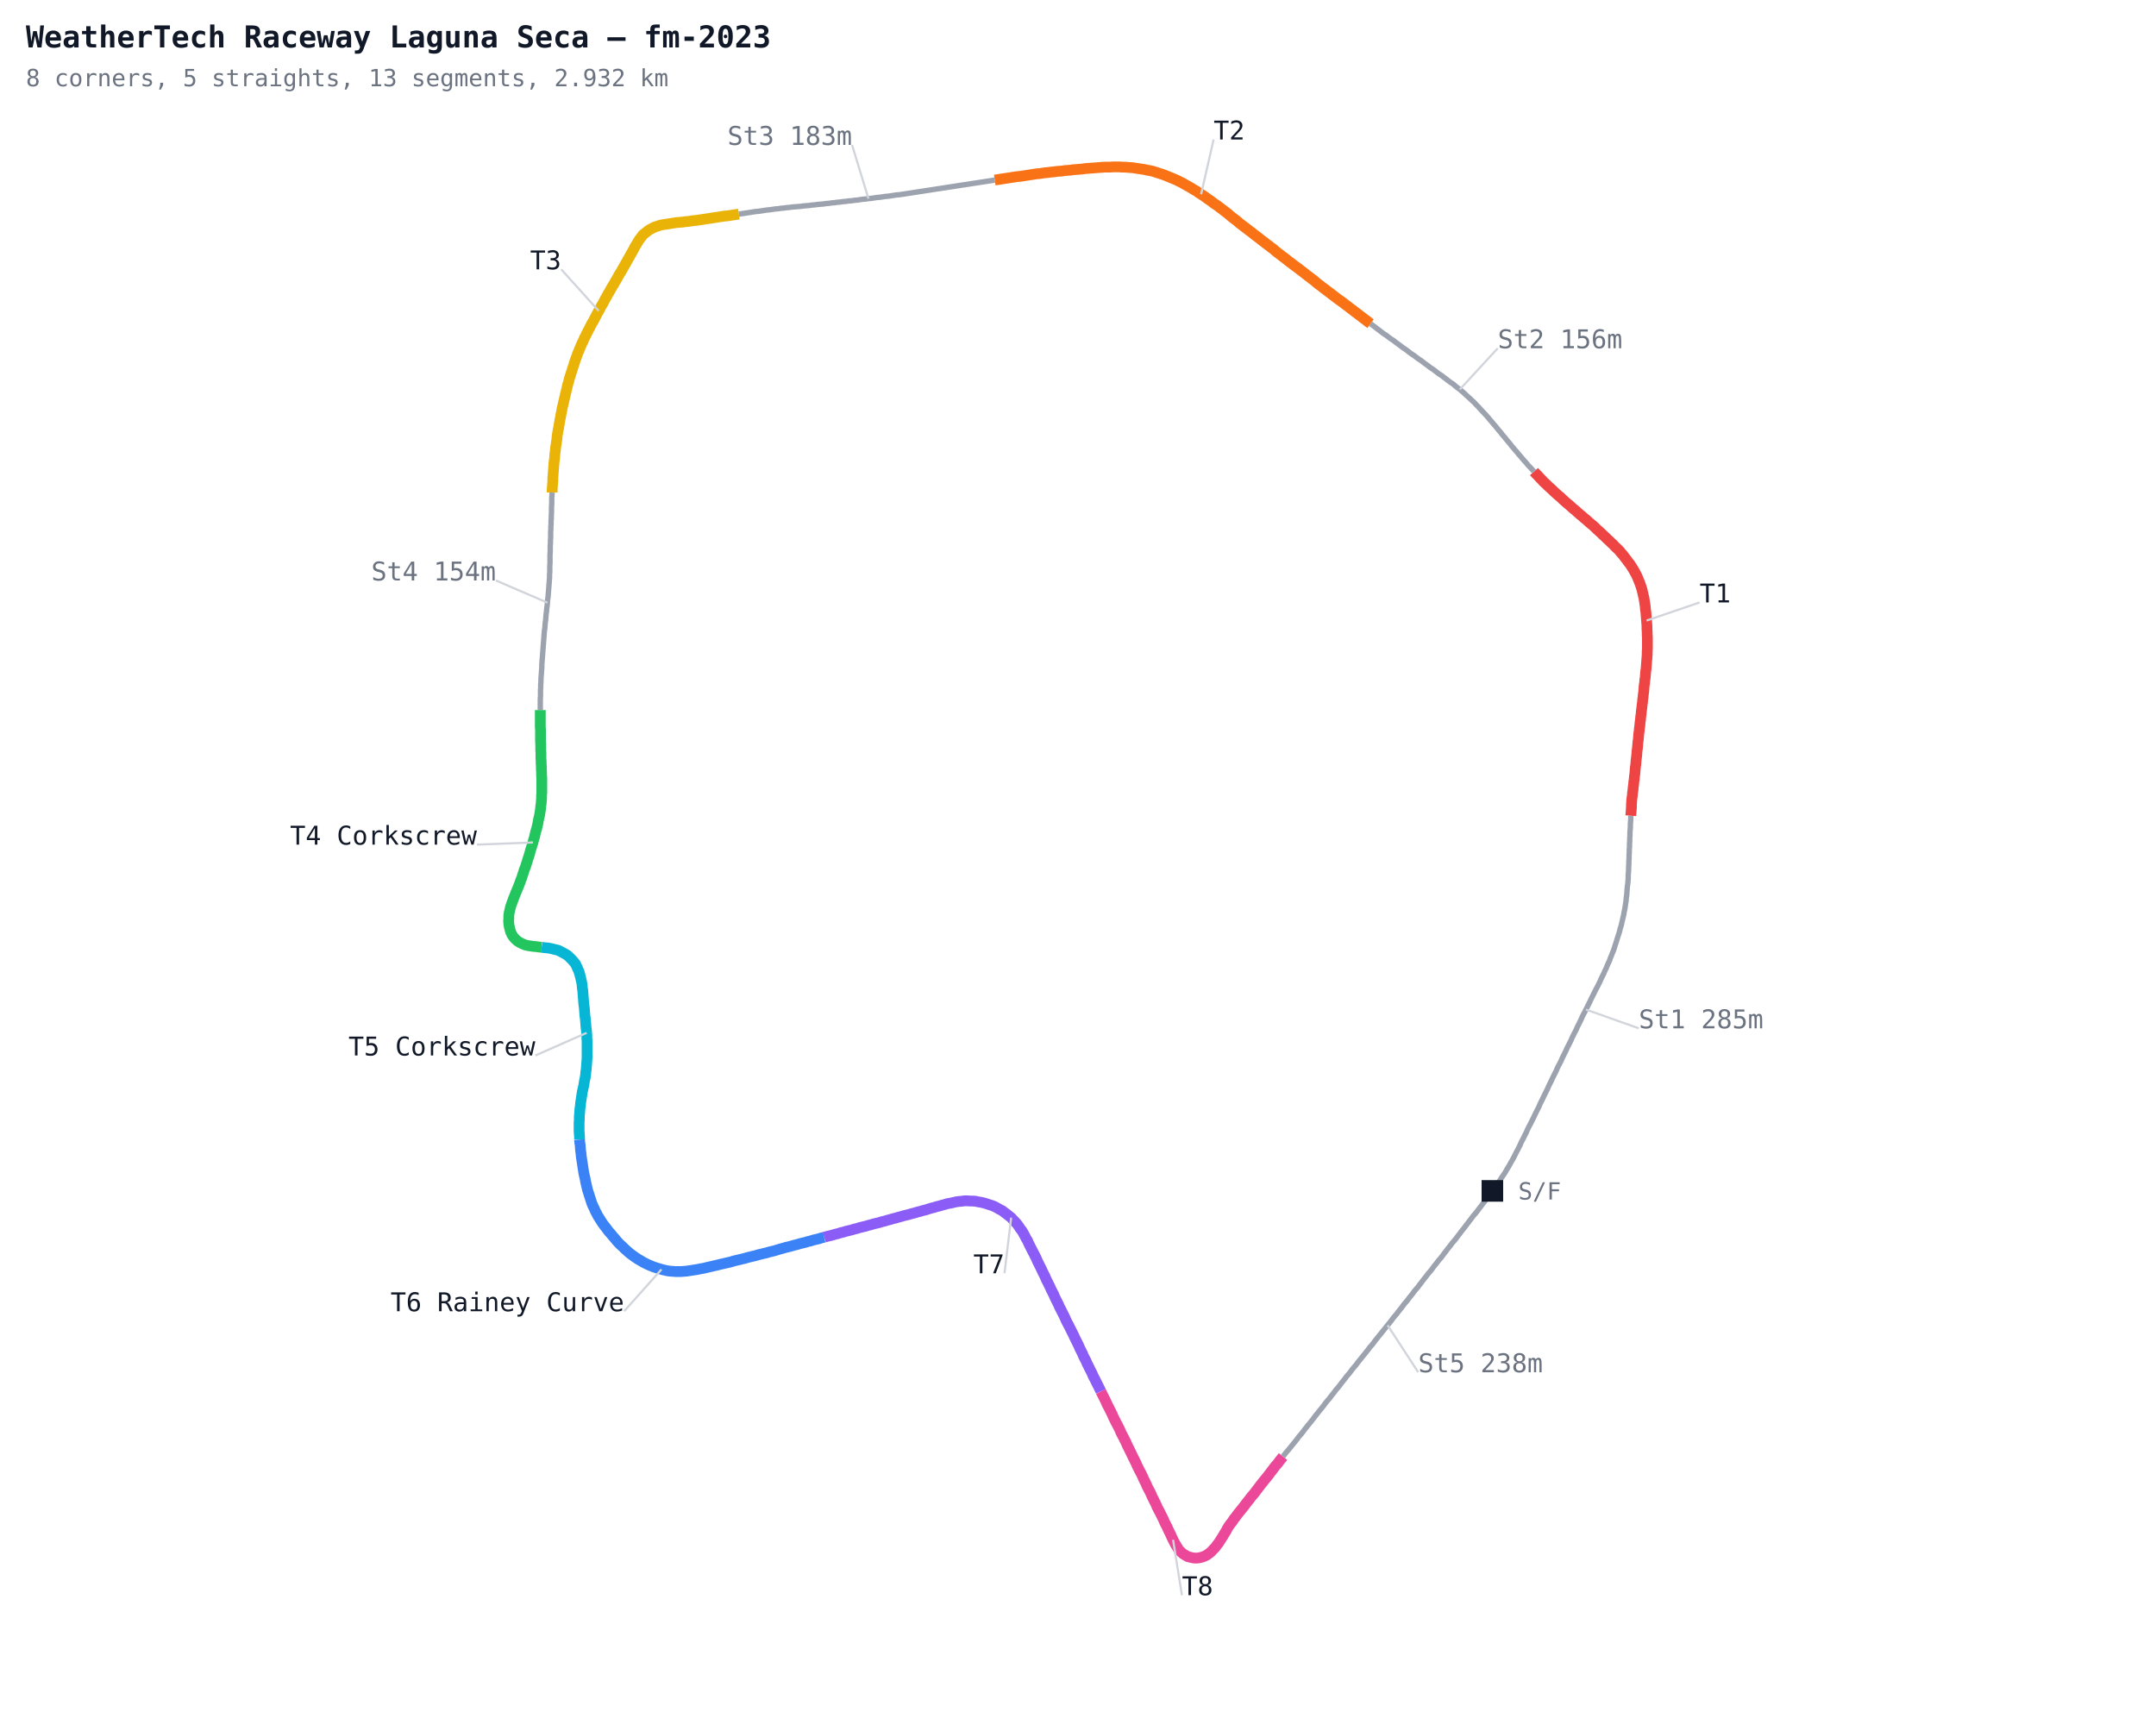
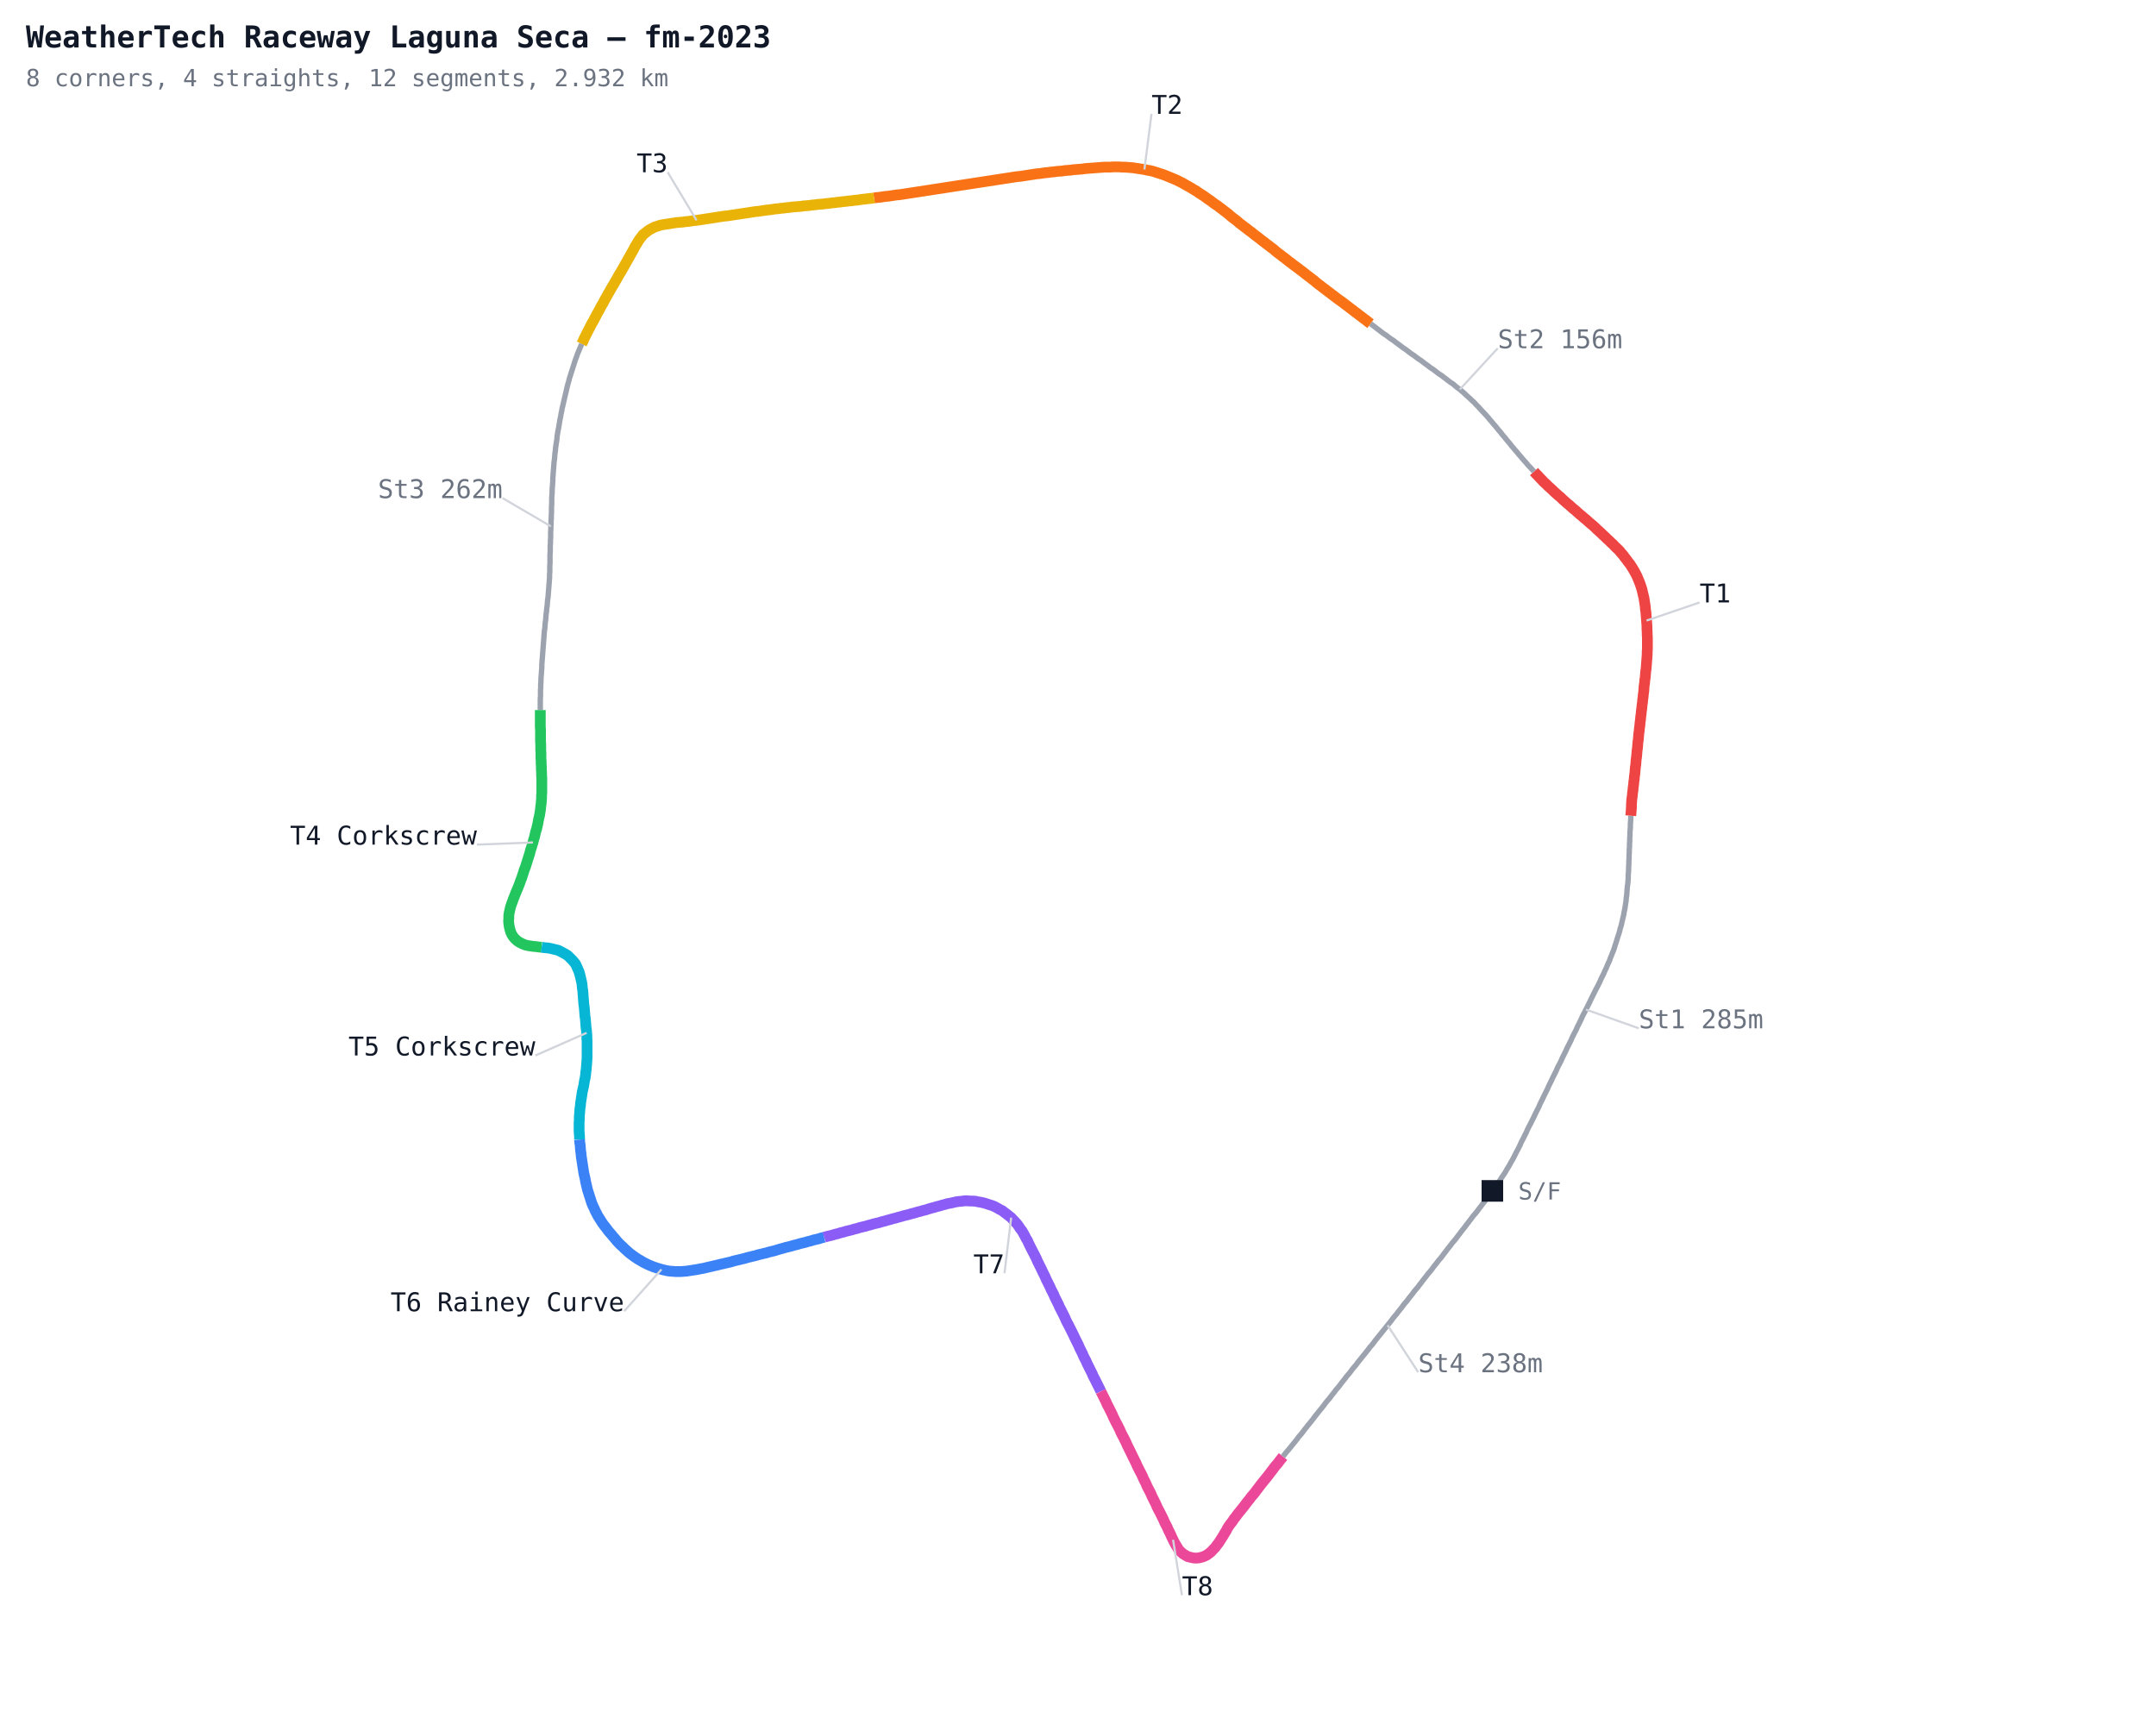
<svg xmlns="http://www.w3.org/2000/svg" width="1000" height="800" viewBox="0 0 1000 800">
  <defs>
    <style>
      .name { font-family: monospace; font-size: 12px; }
      .sector { font-family: monospace; font-size: 12px; fill: #7c3aed; font-weight: bold; }
      .title { font-family: monospace; font-size: 14px; fill: #111827; font-weight: bold; }
      .sub { font-family: monospace; font-size: 11px; fill: #6b7280; }
    </style>
  </defs>
  <rect width="1000" height="800" fill="#ffffff" />
  <polyline fill="none" stroke="#9ca3af" stroke-width="2.5" points="692.2,552.3 693.0,551.3 693.8,550.2 694.5,549.1 695.3,548.0 696.0,546.9 696.7,545.8 697.5,544.7 698.2,543.6 698.8,542.5 699.5,541.4 700.2,540.2 700.8,539.1 701.5,537.9 702.1,536.8 702.7,535.6 703.3,534.4 703.9,533.3 704.5,532.1 705.1,530.9 705.6,529.7 706.2,528.6 706.8,527.4 707.4,526.2 708.0,525.0 708.5,523.8 709.1,522.6 709.7,521.5 710.3,520.3 710.9,519.1 711.5,517.9 712.0,516.8 712.6,515.6 713.2,514.4 713.8,513.2 714.3,512.0 714.9,510.8 715.5,509.6 716.0,508.5 716.6,507.3 717.2,506.1 717.8,504.9 718.3,503.7 718.9,502.5 719.5,501.3 720.0,500.2 720.6,499.0 721.2,497.8 721.8,496.6 722.3,495.4 722.9,494.2 723.5,493.1 724.1,491.9 724.6,490.7 725.2,489.5 725.8,488.3 726.4,487.1 726.9,485.9 727.5,484.8 728.1,483.6 728.7,482.4 729.2,481.2 729.8,480.0 730.4,478.8 731.0,477.7 731.5,476.5 732.1,475.3 732.7,474.1 733.3,472.9 733.8,471.7 734.4,470.5 735.0,469.4 735.6,468.2 736.2,467.0 736.8,465.8 737.4,464.6 737.9,463.5 738.5,462.3 739.1,461.1 739.7,459.9 740.3,458.7 740.9,457.6 741.5,456.4 742.1,455.2 742.6,454.0 743.2,452.8 743.8,451.6 744.3,450.4 744.9,449.2 745.4,448.0 745.9,446.8 746.5,445.6 746.9,444.4 747.4,443.2 747.9,441.9 748.4,440.7 748.8,439.5 749.2,438.2 749.6,437.0 750.0,435.7 750.4,434.4 750.8,433.2 751.2,431.9 751.5,430.6 751.9,429.4 752.2,428.1 752.5,426.8 752.8,425.5 753.1,424.3 753.3,423.0 753.6,421.7 753.8,420.4 754.0,419.1 754.2,417.8 754.3,416.4 754.5,415.1 754.6,413.8 754.7,412.5 754.8,411.2 755.0,409.9 755.1,408.6 755.2,407.3 755.2,406.0 755.3,404.6 755.4,403.3 755.4,402.0 755.5,400.7 755.5,399.4 755.6,398.1 755.6,396.7 755.7,395.4 755.7,394.1 755.8,392.8 755.8,391.5 755.9,390.2 755.9,388.8 756.0,387.5 756.0,386.2 756.1,384.9 756.2,383.6 756.2,382.3 756.3,380.9 756.4,379.6 756.4,378.3" />
  <polyline fill="none" stroke="#ef4444" stroke-width="5" points="756.4,378.3 756.5,377.0 756.6,375.7 756.7,374.4 756.7,373.1 756.8,371.7 756.9,370.4 757.1,369.1 757.2,367.8 757.4,366.5 757.5,365.2 757.7,363.9 757.8,362.6 758.0,361.3 758.1,360.0 758.3,358.6 758.4,357.3 758.5,356.0 758.7,354.7 758.8,353.4 758.9,352.1 759.1,350.8 759.2,349.5 759.3,348.2 759.5,346.8 759.6,345.5 759.7,344.2 759.9,342.9 760.0,341.6 760.1,340.3 760.3,339.0 760.4,337.7 760.6,336.4 760.7,335.1 760.9,333.7 761.0,332.4 761.2,331.1 761.3,329.8 761.5,328.5 761.6,327.2 761.8,325.9 761.9,324.6 762.1,323.3 762.2,322.0 762.4,320.7 762.5,319.3 762.6,318.0 762.8,316.7 762.9,315.4 763.1,314.1 763.2,312.8 763.3,311.5 763.5,310.2 763.6,308.9 763.7,307.5 763.8,306.2 763.9,304.9 764.0,303.6 764.0,302.3 764.1,301.0 764.1,299.7 764.1,298.3 764.1,297.0 764.1,295.7 764.0,294.4 764.0,293.1 763.9,291.8 763.9,290.4 763.8,289.1 763.7,287.8 763.6,286.5 763.5,285.2 763.4,283.9 763.2,282.6 763.1,281.2 762.9,279.9 762.7,278.6 762.5,277.3 762.2,276.1 761.9,274.8 761.6,273.5 761.2,272.2 760.8,271.0 760.3,269.7 759.8,268.5 759.3,267.3 758.7,266.1 758.1,265.0 757.4,263.8 756.7,262.7 756.0,261.6 755.2,260.6 754.4,259.5 753.6,258.5 752.8,257.4 751.9,256.4 751.1,255.4 750.2,254.5 749.2,253.6 748.3,252.6 747.3,251.7 746.4,250.8 745.4,249.9 744.5,249.0 743.5,248.1 742.6,247.2 741.6,246.3 740.6,245.4 739.7,244.5 738.7,243.6 737.7,242.8 736.7,241.9 735.7,241.0 734.7,240.2 733.7,239.3 732.7,238.5 731.7,237.6 730.7,236.7 729.7,235.9 728.7,235.0 727.7,234.1 726.7,233.3 725.7,232.4 724.7,231.5 723.8,230.6 722.8,229.8 721.8,228.9 720.8,228.0 719.9,227.1 718.9,226.2 717.9,225.3 717.0,224.4 716.0,223.5 715.1,222.5 714.2,221.6 713.3,220.6 712.4,219.7 711.5,218.7" />
  <polyline fill="none" stroke="#9ca3af" stroke-width="2.5" points="711.5,218.7 710.6,217.7 709.7,216.7 708.8,215.8 708.0,214.8 707.1,213.8 706.2,212.8 705.4,211.8 704.5,210.8 703.7,209.8 702.8,208.8 702.0,207.8 701.1,206.8 700.3,205.7 699.4,204.7 698.6,203.7 697.8,202.7 696.9,201.7 696.1,200.6 695.2,199.6 694.4,198.6 693.6,197.6 692.7,196.6 691.9,195.6 691.0,194.6 690.2,193.6 689.3,192.6 688.4,191.6 687.5,190.7 686.6,189.7 685.7,188.7 684.8,187.8 683.9,186.8 682.9,185.9 682.0,185.0 681.0,184.1 680.0,183.2 679.1,182.3 678.1,181.5 677.1,180.6 676.0,179.8 675.0,179.0 674.0,178.1 672.9,177.4 671.8,176.6 670.8,175.8 669.7,175.0 668.7,174.2 667.6,173.5 666.5,172.7 665.5,171.9 664.4,171.1 663.3,170.4 662.3,169.6 661.2,168.8 660.1,168.0 659.1,167.2 658.0,166.5 656.9,165.7 655.9,164.9 654.8,164.2 653.7,163.4 652.7,162.6 651.6,161.8 650.5,161.1 649.5,160.3 648.4,159.5 647.3,158.7 646.3,157.9 645.2,157.2 644.1,156.4 643.1,155.6 642.0,154.9 640.9,154.1 639.9,153.3 638.8,152.5 637.8,151.7 636.7,150.9 635.7,150.1" />
-   <polyline fill="none" stroke="#f97316" stroke-width="5" points="635.7,150.1 634.6,149.3 633.6,148.5 632.5,147.7 631.5,146.9 630.4,146.1 629.4,145.3 628.3,144.5 627.3,143.7 626.2,142.9 625.2,142.1 624.1,141.3 623.1,140.5 622.0,139.7 621.0,139.0 619.9,138.2 618.9,137.4 617.8,136.6 616.8,135.8 615.7,135.0 614.7,134.2 613.6,133.4 612.6,132.6 611.5,131.8 610.5,131.0 609.5,130.1 608.4,129.3 607.4,128.5 606.3,127.7 605.3,126.9 604.3,126.1 603.2,125.3 602.2,124.5 601.1,123.7 600.0,122.9 599.0,122.1 597.9,121.3 596.9,120.5 595.9,119.7 594.8,118.9 593.8,118.1 592.7,117.3 591.7,116.5 590.7,115.6 589.6,114.8 588.6,114.0 587.5,113.2 586.5,112.4 585.4,111.6 584.4,110.8 583.4,110.0 582.3,109.2 581.3,108.4 580.3,107.6 579.2,106.8 578.2,106.0 577.1,105.2 576.1,104.4 575.0,103.6 574.0,102.7 573.0,101.9 571.9,101.1 570.9,100.3 569.9,99.4 568.9,98.6 567.8,97.8 566.8,97.0 565.7,96.2 564.7,95.4 563.6,94.7 562.5,93.9 561.5,93.1 560.4,92.4 559.3,91.6 558.2,90.8 557.1,90.1 556.0,89.4 554.9,88.6 553.8,88.0 552.7,87.3 551.5,86.6 550.4,86.0 549.2,85.3 548.1,84.7 546.9,84.1 545.7,83.5 544.5,83.0 543.3,82.5 542.1,82.0 540.9,81.5 539.6,81.0 538.4,80.6 537.1,80.2 535.9,79.8 534.6,79.4 533.3,79.1 532.0,78.9 530.8,78.6 529.4,78.4 528.1,78.2 526.8,78.0 525.5,77.8 524.2,77.7 522.9,77.6 521.6,77.5 520.3,77.5 519.0,77.4 517.6,77.4 516.3,77.4 515.0,77.5 513.7,77.5 512.4,77.5 511.1,77.6 509.7,77.7 508.4,77.8 507.1,77.9 505.8,78.0 504.5,78.1 503.2,78.2 501.9,78.4 500.6,78.5 499.3,78.6 497.9,78.7 496.6,78.9 495.3,79.0 494.0,79.1 492.7,79.3 491.4,79.4 490.1,79.5 488.8,79.7 487.5,79.8 486.2,80.0 484.9,80.1 483.5,80.3 482.2,80.5 480.9,80.6 479.6,80.8 478.3,81.0 477.0,81.2 475.7,81.4 474.4,81.6 473.1,81.8 471.8,81.9 470.5,82.1 469.2,82.3 467.9,82.5 466.6,82.7 465.3,82.9 464.0,83.1 462.7,83.3 461.4,83.5" />
-   <polyline fill="none" stroke="#9ca3af" stroke-width="2.5" points="461.4,83.5 460.1,83.7 458.8,83.9 457.5,84.1 456.2,84.3 454.9,84.5 453.6,84.7 452.3,84.9 451.0,85.1 449.7,85.3 448.4,85.5 447.1,85.7 445.8,85.9 444.5,86.1 443.2,86.3 441.9,86.5 440.6,86.7 439.3,86.9 438.0,87.1 436.7,87.3 435.4,87.5 434.1,87.7 432.8,87.9 431.5,88.1 430.2,88.3 428.9,88.5 427.6,88.7 426.3,88.9 425.0,89.1 423.7,89.3 422.4,89.5 421.1,89.7 419.8,89.9 418.5,90.1 417.2,90.3 415.9,90.4 414.6,90.6 413.3,90.8 411.9,91.0 410.6,91.1 409.3,91.3 408.0,91.5 406.7,91.6 405.4,91.8 404.1,92.0 402.8,92.1 401.5,92.3 400.2,92.4 398.9,92.6 397.6,92.8 396.3,92.9 395.0,93.1 393.6,93.2 392.3,93.4 391.0,93.5 389.7,93.7 388.4,93.8 387.1,94.0 385.8,94.1 384.5,94.3 383.2,94.4 381.9,94.6 380.6,94.7 379.3,94.8 377.9,95.0 376.6,95.1 375.3,95.3 374.0,95.4 372.7,95.5 371.4,95.7 370.1,95.8 368.8,95.9 367.5,96.0 366.2,96.2 364.8,96.3 363.5,96.5 362.2,96.6 360.9,96.8 359.6,96.9 358.3,97.1 357.0,97.3 355.7,97.4 354.4,97.6 353.1,97.8 351.8,98.0 350.5,98.1 349.2,98.3 347.9,98.5 346.6,98.7 345.3,98.9 344.0,99.1 342.7,99.3" />
-   <polyline fill="none" stroke="#eab308" stroke-width="5" points="342.7,99.3 341.3,99.5 340.0,99.7 338.7,99.9 337.4,100.1 336.1,100.2 334.8,100.4 333.5,100.6 332.2,100.8 330.9,101.0 329.6,101.2 328.3,101.4 327.0,101.6 325.7,101.8 324.4,102.0 323.1,102.2 321.8,102.3 320.5,102.5 319.2,102.7 317.9,102.8 316.6,103.0 315.2,103.1 313.9,103.2 312.6,103.4 311.3,103.6 310.0,103.8 308.7,104.0 307.4,104.2 306.1,104.5 304.9,104.9 303.6,105.3 302.5,105.9 301.3,106.5 300.2,107.3 299.2,108.1 298.2,108.9 297.4,110.0 296.6,111.0 295.9,112.1 295.2,113.3 294.5,114.4 293.9,115.6 293.3,116.7 292.6,117.9 292.0,119.0 291.3,120.2 290.7,121.3 290.0,122.5 289.4,123.6 288.7,124.8 288.1,125.9 287.4,127.0 286.7,128.2 286.1,129.3 285.4,130.5 284.8,131.6 284.1,132.7 283.4,133.9 282.8,135.0 282.1,136.2 281.5,137.3 280.8,138.5 280.2,139.6 279.6,140.8 278.9,141.9 278.3,143.1 277.7,144.2 277.0,145.4 276.4,146.6 275.8,147.7 275.2,148.9 274.5,150.0 273.9,151.2 273.3,152.4 272.7,153.5 272.1,154.7 271.5,155.9 270.9,157.1 270.4,158.3 269.8,159.5 269.3,160.7 268.8,161.9 268.3,163.1 267.8,164.3 267.4,165.5 266.9,166.8 266.5,168.0 266.1,169.3 265.7,170.5 265.3,171.8 264.9,173.0 264.5,174.3 264.1,175.5 263.8,176.8 263.4,178.1 263.1,179.3 262.8,180.6 262.5,181.9 262.2,183.1 261.9,184.4 261.6,185.7 261.3,187.0 261.0,188.3 260.7,189.5 260.5,190.8 260.2,192.1 260.0,193.4 259.7,194.7 259.5,196.0 259.3,197.2 259.1,198.5 258.8,199.8 258.6,201.1 258.4,202.4 258.3,203.7 258.1,205.0 257.9,206.3 257.7,207.6 257.6,208.9 257.4,210.2 257.3,211.5 257.2,212.8 257.0,214.1 256.9,215.4 256.8,216.7 256.7,218.0 256.6,219.3 256.5,220.6 256.4,221.9 256.4,223.2 256.3,224.5 256.2,225.8 256.1,227.1 256.1,228.4" />
-   <polyline fill="none" stroke="#9ca3af" stroke-width="2.5" points="256.1,228.4 256.0,229.7 255.9,231.1 255.9,232.4 255.9,233.7 255.8,235.0 255.8,236.3 255.8,237.6 255.7,238.9 255.7,240.2 255.6,241.5 255.6,242.8 255.5,244.1 255.5,245.4 255.4,246.8 255.4,248.1 255.4,249.4 255.3,250.7 255.3,252.0 255.2,253.3 255.2,254.6 255.2,255.9 255.1,257.2 255.1,258.5 255.1,259.9 255.1,261.2 255.0,262.5 255.0,263.8 255.0,265.1 254.9,266.4 254.9,267.7 254.8,269.0 254.7,270.4 254.6,271.7 254.5,273.0 254.4,274.3 254.3,275.6 254.2,276.9 254.0,278.2 253.9,279.5 253.8,280.8 253.6,282.1 253.5,283.4 253.3,284.7 253.2,286.1 253.1,287.4 252.9,288.7 252.8,290.0 252.7,291.3 252.5,292.6 252.4,293.9 252.3,295.2 252.2,296.5 252.1,297.8 252.0,299.1 251.9,300.5 251.8,301.8 251.7,303.1 251.6,304.4 251.5,305.7 251.4,307.0 251.3,308.3 251.3,309.6 251.2,310.9 251.1,312.3 251.0,313.6 250.9,314.9 250.9,316.2 250.8,317.5 250.8,318.8 250.7,320.1 250.7,321.5 250.7,322.8 250.6,324.1 250.6,325.4 250.6,326.7 250.6,328.0 250.6,329.3" />
+   <polyline fill="none" stroke="#f97316" stroke-width="5" points="635.7,150.1 634.6,149.3 633.6,148.5 632.5,147.7 631.5,146.9 630.4,146.1 629.4,145.3 628.3,144.5 627.3,143.7 626.2,142.9 625.2,142.1 624.1,141.3 623.1,140.5 622.0,139.7 621.0,139.0 619.9,138.2 618.9,137.4 617.8,136.6 616.8,135.8 615.7,135.0 614.7,134.2 613.6,133.4 612.6,132.6 611.5,131.8 610.5,131.0 609.5,130.1 608.4,129.3 607.4,128.5 606.3,127.7 605.3,126.9 604.3,126.1 603.2,125.3 602.2,124.5 601.1,123.7 600.0,122.9 599.0,122.1 597.9,121.3 596.9,120.5 595.9,119.7 594.8,118.9 593.8,118.1 592.7,117.3 591.7,116.5 590.7,115.6 589.6,114.8 588.6,114.0 587.5,113.2 586.5,112.4 585.4,111.6 584.4,110.8 583.4,110.0 582.3,109.2 581.3,108.4 580.3,107.6 579.2,106.8 578.2,106.0 577.1,105.2 576.1,104.4 575.0,103.6 574.0,102.7 573.0,101.9 571.9,101.1 570.9,100.3 569.9,99.4 568.9,98.6 567.8,97.8 566.8,97.0 565.7,96.2 564.7,95.4 563.6,94.7 562.5,93.9 561.5,93.1 560.4,92.4 559.3,91.6 558.2,90.8 557.1,90.1 556.0,89.4 554.9,88.6 553.8,88.0 552.7,87.3 551.5,86.6 550.4,86.0 549.2,85.3 548.1,84.7 546.9,84.1 545.7,83.5 544.5,83.0 543.3,82.5 542.1,82.0 540.9,81.5 539.6,81.0 538.4,80.6 537.1,80.2 535.9,79.8 534.6,79.4 533.3,79.1 532.0,78.9 530.8,78.6 529.4,78.4 528.1,78.2 526.8,78.0 525.5,77.8 524.2,77.7 522.9,77.6 521.6,77.5 520.3,77.5 519.0,77.4 517.6,77.4 516.3,77.4 515.0,77.5 513.7,77.5 512.4,77.5 511.1,77.6 509.7,77.7 508.4,77.8 507.1,77.9 505.8,78.0 504.5,78.1 503.2,78.2 501.9,78.4 500.6,78.5 499.3,78.6 497.9,78.7 496.6,78.9 495.3,79.0 494.0,79.1 492.7,79.3 491.4,79.4 490.1,79.5 488.8,79.7 487.5,79.8 486.2,80.0 484.9,80.1 483.5,80.3 482.2,80.5 480.9,80.6 479.6,80.8 478.3,81.0 477.0,81.2 475.7,81.4 474.4,81.6 473.1,81.8 471.8,81.9 470.5,82.1 469.2,82.3 467.9,82.5 466.6,82.7 465.3,82.9 464.0,83.1 462.7,83.3 461.4,83.5 460.1,83.7 458.8,83.9 457.5,84.1 456.2,84.3 454.9,84.5 453.6,84.7 452.3,84.9 451.0,85.1 449.7,85.3 448.4,85.5 447.1,85.7 445.8,85.9 444.5,86.1 443.2,86.3 441.9,86.5 440.6,86.7 439.3,86.9 438.0,87.1 436.7,87.3 435.4,87.5 434.1,87.7 432.8,87.9 431.5,88.1 430.2,88.3 428.9,88.5 427.6,88.7 426.3,88.9 425.0,89.1 423.7,89.3 422.4,89.5 421.1,89.7 419.8,89.9 418.5,90.1 417.2,90.3 415.9,90.4 414.6,90.6 413.3,90.8 411.9,91.0 410.6,91.1 409.3,91.3 408.0,91.5 406.7,91.6 405.4,91.8" />
+   <polyline fill="none" stroke="#eab308" stroke-width="5" points="405.4,91.8 404.1,92.0 402.8,92.1 401.5,92.3 400.2,92.4 398.9,92.6 397.6,92.8 396.3,92.9 395.0,93.1 393.6,93.2 392.3,93.4 391.0,93.5 389.7,93.7 388.4,93.8 387.1,94.0 385.8,94.1 384.5,94.3 383.2,94.4 381.9,94.6 380.6,94.7 379.3,94.8 377.9,95.0 376.6,95.1 375.3,95.3 374.0,95.4 372.7,95.5 371.4,95.7 370.1,95.8 368.8,95.9 367.5,96.0 366.2,96.2 364.8,96.3 363.5,96.5 362.2,96.6 360.9,96.8 359.6,96.9 358.3,97.1 357.0,97.3 355.7,97.4 354.4,97.6 353.1,97.8 351.8,98.0 350.5,98.1 349.2,98.3 347.9,98.5 346.6,98.7 345.3,98.9 344.0,99.1 342.7,99.3 341.3,99.5 340.0,99.7 338.7,99.9 337.4,100.1 336.1,100.2 334.8,100.4 333.5,100.6 332.2,100.8 330.9,101.0 329.6,101.2 328.3,101.4 327.0,101.6 325.7,101.8 324.4,102.0 323.1,102.2 321.8,102.3 320.5,102.5 319.2,102.7 317.9,102.8 316.6,103.0 315.2,103.1 313.9,103.2 312.6,103.4 311.3,103.6 310.0,103.8 308.7,104.0 307.4,104.2 306.1,104.5 304.9,104.9 303.6,105.3 302.5,105.9 301.3,106.5 300.2,107.3 299.2,108.1 298.2,108.9 297.4,110.0 296.6,111.0 295.9,112.1 295.2,113.3 294.5,114.4 293.9,115.6 293.3,116.7 292.6,117.9 292.0,119.0 291.3,120.2 290.7,121.3 290.0,122.5 289.4,123.6 288.7,124.8 288.1,125.9 287.4,127.0 286.7,128.2 286.1,129.3 285.4,130.5 284.8,131.6 284.1,132.7 283.4,133.9 282.8,135.0 282.1,136.2 281.5,137.3 280.8,138.5 280.2,139.6 279.6,140.8 278.9,141.9 278.3,143.1 277.7,144.2 277.0,145.4 276.4,146.6 275.8,147.7 275.2,148.9 274.5,150.0 273.9,151.2 273.3,152.4 272.7,153.5 272.1,154.7 271.5,155.9 270.9,157.1 270.4,158.3 269.8,159.5" />
+   <polyline fill="none" stroke="#9ca3af" stroke-width="2.5" points="269.8,159.5 269.3,160.7 268.8,161.9 268.3,163.1 267.8,164.3 267.4,165.5 266.9,166.8 266.5,168.0 266.1,169.3 265.7,170.5 265.3,171.8 264.9,173.0 264.5,174.3 264.1,175.5 263.8,176.8 263.4,178.1 263.1,179.3 262.8,180.6 262.5,181.9 262.2,183.1 261.9,184.4 261.6,185.7 261.3,187.0 261.0,188.3 260.7,189.5 260.5,190.8 260.2,192.1 260.0,193.4 259.7,194.7 259.5,196.0 259.3,197.2 259.1,198.5 258.8,199.8 258.6,201.1 258.4,202.4 258.3,203.7 258.1,205.0 257.9,206.3 257.7,207.6 257.6,208.9 257.4,210.2 257.3,211.5 257.2,212.8 257.0,214.1 256.9,215.4 256.8,216.7 256.7,218.0 256.6,219.3 256.5,220.6 256.4,221.9 256.4,223.2 256.3,224.5 256.2,225.8 256.1,227.1 256.1,228.4 256.0,229.7 255.9,231.1 255.9,232.4 255.9,233.7 255.8,235.0 255.8,236.3 255.8,237.6 255.7,238.9 255.7,240.2 255.6,241.5 255.6,242.8 255.5,244.1 255.5,245.4 255.4,246.8 255.4,248.1 255.4,249.4 255.3,250.7 255.3,252.0 255.2,253.3 255.2,254.6 255.2,255.9 255.1,257.2 255.1,258.5 255.1,259.9 255.1,261.2 255.0,262.5 255.0,263.8 255.0,265.1 254.9,266.4 254.9,267.7 254.8,269.0 254.7,270.4 254.6,271.7 254.5,273.0 254.4,274.3 254.3,275.6 254.2,276.9 254.0,278.2 253.9,279.5 253.8,280.8 253.6,282.1 253.5,283.4 253.3,284.7 253.2,286.1 253.1,287.4 252.9,288.7 252.8,290.0 252.7,291.3 252.5,292.6 252.4,293.9 252.3,295.2 252.2,296.5 252.1,297.8 252.0,299.1 251.9,300.5 251.8,301.8 251.7,303.1 251.6,304.4 251.5,305.7 251.4,307.0 251.3,308.3 251.3,309.6 251.2,310.9 251.1,312.3 251.0,313.6 250.9,314.9 250.9,316.2 250.8,317.5 250.8,318.8 250.7,320.1 250.7,321.5 250.7,322.8 250.6,324.1 250.6,325.4 250.6,326.7 250.6,328.0 250.6,329.3" />
  <polyline fill="none" stroke="#22c55e" stroke-width="5" points="250.6,329.3 250.6,330.7 250.6,332.0 250.6,333.3 250.6,334.6 250.6,335.9 250.6,337.2 250.7,338.5 250.7,339.9 250.7,341.2 250.7,342.5 250.7,343.8 250.8,345.1 250.8,346.4 250.8,347.7 250.9,349.1 250.9,350.4 250.9,351.7 251.0,353.0 251.0,354.3 251.1,355.6 251.1,356.9 251.2,358.3 251.2,359.6 251.3,360.9 251.3,362.2 251.3,363.5 251.3,364.8 251.3,366.1 251.3,367.5 251.2,368.8 251.2,370.1 251.1,371.4 251.0,372.7 250.8,374.0 250.7,375.3 250.5,376.6 250.3,377.9 250.0,379.2 249.7,380.5 249.5,381.8 249.2,383.1 248.9,384.4 248.5,385.6 248.2,386.9 247.9,388.2 247.5,389.5 247.2,390.7 246.8,392.0 246.4,393.3 246.0,394.5 245.7,395.8 245.3,397.0 244.9,398.3 244.5,399.6 244.1,400.8 243.7,402.1 243.2,403.3 242.8,404.6 242.4,405.8 242.0,407.1 241.5,408.3 241.1,409.5 240.6,410.8 240.1,412.0 239.6,413.2 239.1,414.4 238.6,415.7 238.1,416.9 237.7,418.1 237.2,419.4 236.8,420.6 236.5,421.9 236.2,423.2 236.0,424.5 236.0,425.8 235.9,427.1 236.0,428.4 236.2,429.7 236.5,431.0 236.9,432.3 237.4,433.4 238.1,434.5 239.0,435.5 240.0,436.4 241.1,437.1 242.3,437.7 243.5,438.2 244.7,438.5 246.0,438.7 247.3,438.9 248.6,439.0 249.9,439.2 251.2,439.3" />
  <polyline fill="none" stroke="#06b6d4" stroke-width="5" points="251.2,439.3 252.5,439.5 253.8,439.6 255.1,439.8 256.4,440.1 257.6,440.4 258.9,440.7 260.1,441.3 261.2,441.9 262.3,442.5 263.4,443.2 264.3,444.1 265.2,445.0 266.1,446.0 266.9,447.0 267.5,448.2 268.0,449.4 268.5,450.5 268.9,451.8 269.2,453.0 269.5,454.3 269.8,455.6 270.0,456.9 270.1,458.2 270.3,459.4 270.4,460.7 270.5,462.0 270.6,463.3 270.7,464.6 270.8,465.9 271.0,467.2 271.1,468.5 271.2,469.8 271.3,471.1 271.5,472.4 271.6,473.7 271.7,475.0 271.8,476.4 272.0,477.7 272.1,479.0 272.2,480.3 272.2,481.6 272.3,482.9 272.3,484.2 272.3,485.5 272.3,486.8 272.3,488.1 272.3,489.4 272.3,490.7 272.2,492.0 272.1,493.4 272.0,494.7 271.9,496.0 271.7,497.3 271.6,498.6 271.4,499.9 271.1,501.2 270.9,502.5 270.7,503.7 270.4,505.0 270.1,506.3 269.9,507.6 269.7,508.9 269.5,510.2 269.3,511.5 269.2,512.8 269.0,514.1 268.9,515.4 268.8,516.7 268.7,518.0 268.7,519.3 268.6,520.6 268.6,522.0 268.6,523.3 268.6,524.6 268.7,525.9 268.8,527.2 268.8,528.5" />
  <polyline fill="none" stroke="#3b82f6" stroke-width="5" points="268.8,528.5 268.9,529.8 269.1,531.1 269.2,532.4 269.3,533.7 269.5,535.0 269.6,536.3 269.8,537.6 270.0,538.9 270.2,540.2 270.4,541.5 270.6,542.8 270.8,544.1 271.1,545.4 271.4,546.7 271.6,547.9 271.9,549.2 272.2,550.5 272.5,551.8 272.9,553.0 273.3,554.3 273.7,555.5 274.1,556.8 274.5,558.0 275.0,559.2 275.6,560.4 276.1,561.6 276.7,562.7 277.3,563.9 278.0,565.0 278.7,566.1 279.4,567.2 280.2,568.3 281.0,569.3 281.8,570.4 282.6,571.4 283.5,572.4 284.3,573.4 285.2,574.4 286.0,575.4 286.9,576.4 287.8,577.3 288.8,578.2 289.7,579.1 290.7,580.0 291.7,580.9 292.7,581.7 293.8,582.5 294.8,583.2 296.0,584.0 297.1,584.6 298.2,585.3 299.4,585.9 300.6,586.5 301.8,587.0 303.0,587.5 304.2,587.9 305.5,588.3 306.8,588.7 308.0,589.0 309.3,589.3 310.6,589.5 311.9,589.6 313.3,589.7 314.6,589.7 315.9,589.7 317.2,589.6 318.5,589.5 319.8,589.3 321.1,589.1 322.4,588.9 323.7,588.7 325.0,588.4 326.3,588.2 327.5,587.9 328.8,587.6 330.1,587.3 331.4,587.0 332.7,586.7 333.9,586.4 335.2,586.1 336.5,585.8 337.8,585.5 339.1,585.2 340.3,584.8 341.6,584.5 342.9,584.2 344.1,583.9 345.4,583.6 346.7,583.2 348.0,582.9 349.2,582.6 350.5,582.3 351.8,581.9 353.1,581.6 354.3,581.3 355.6,581.0 356.9,580.6 358.2,580.3 359.4,580.0 360.7,579.6 362.0,579.2 363.2,578.9 364.5,578.5 365.8,578.2 367.0,577.9 368.3,577.5 369.6,577.2 370.9,576.8 372.1,576.5 373.4,576.2 374.7,575.8 376.0,575.5 377.2,575.1 378.5,574.8 379.8,574.5 381.0,574.1 382.3,573.8" />
  <polyline fill="none" stroke="#8b5cf6" stroke-width="5" points="382.3,573.8 383.6,573.4 384.9,573.1 386.1,572.8 387.4,572.4 388.7,572.1 389.9,571.7 391.2,571.4 392.5,571.0 393.8,570.7 395.0,570.4 396.3,570.0 397.6,569.7 398.8,569.3 400.1,569.0 401.4,568.7 402.7,568.3 403.9,568.0 405.2,567.6 406.5,567.3 407.8,567.0 409.0,566.6 410.3,566.3 411.6,565.9 412.8,565.6 414.1,565.2 415.4,564.9 416.7,564.5 417.9,564.2 419.2,563.8 420.5,563.5 421.7,563.2 423.0,562.8 424.3,562.5 425.5,562.1 426.8,561.8 428.1,561.4 429.4,561.1 430.6,560.7 431.9,560.3 433.2,560.0 434.4,559.6 435.7,559.3 437.0,558.9 438.2,558.6 439.5,558.2 440.8,558.0 442.1,557.7 443.4,557.4 444.7,557.2 446.0,557.1 447.3,556.9 448.6,556.9 449.9,557.0 451.2,557.0 452.5,557.1 453.8,557.4 455.1,557.6 456.4,557.9 457.7,558.3 458.9,558.7 460.2,559.1 461.4,559.6 462.5,560.2 463.7,560.9 464.9,561.5 465.9,562.3 467.0,563.1 468.0,563.9 469.0,564.7 469.9,565.7 470.8,566.6 471.7,567.6 472.5,568.7 473.2,569.8 474.0,570.8 474.7,572.0 475.3,573.1 475.9,574.3 476.6,575.4 477.1,576.6 477.7,577.8 478.3,579.0 478.9,580.2 479.5,581.3 480.1,582.5 480.7,583.7 481.2,584.9 481.8,586.1 482.4,587.3 483.0,588.5 483.5,589.6 484.1,590.8 484.7,592.0 485.2,593.2 485.8,594.4 486.4,595.6 487.0,596.8 487.5,598.0 488.1,599.1 488.7,600.3 489.2,601.5 489.8,602.7 490.4,603.9 491.0,605.1 491.5,606.3 492.1,607.4 492.7,608.6 493.3,609.8 493.9,611.0 494.4,612.2 495.0,613.4 495.6,614.5 496.2,615.7 496.8,616.9 497.4,618.1 498.0,619.3 498.5,620.4 499.1,621.6 499.7,622.8 500.3,624.0 500.8,625.2 501.4,626.4 502.0,627.6 502.5,628.8 503.1,630.0 503.7,631.1 504.2,632.3 504.8,633.5 505.4,634.7 506.0,635.9 506.6,637.1 507.1,638.3 507.7,639.4 508.3,640.6 508.9,641.8 509.5,643.0 510.1,644.2 510.6,645.3" />
  <polyline fill="none" stroke="#ec4899" stroke-width="5" points="510.6,645.3 511.2,646.5 511.8,647.7 512.4,648.9 513.0,650.1 513.5,651.3 514.1,652.4 514.7,653.6 515.3,654.8 515.9,656.0 516.4,657.2 517.0,658.4 517.6,659.6 518.2,660.7 518.8,661.9 519.4,663.1 519.9,664.3 520.5,665.5 521.1,666.6 521.7,667.8 522.3,669.0 522.8,670.2 523.4,671.4 524.0,672.6 524.6,673.8 525.1,674.9 525.7,676.1 526.3,677.3 526.9,678.5 527.4,679.7 528.0,680.9 528.6,682.1 529.2,683.2 529.8,684.4 530.3,685.6 530.9,686.8 531.5,688.0 532.0,689.2 532.6,690.4 533.2,691.5 533.8,692.7 534.3,693.9 534.9,695.1 535.5,696.3 536.1,697.5 536.6,698.7 537.2,699.9 537.8,701.0 538.4,702.2 539.0,703.4 539.6,704.6 540.1,705.8 540.7,707.0 541.3,708.1 541.8,709.3 542.4,710.5 543.0,711.7 543.5,712.9 544.1,714.1 544.7,715.3 545.3,716.4 546.0,717.5 546.7,718.7 547.6,719.6 548.6,720.5 549.7,721.2 550.9,721.9 552.1,722.2 553.4,722.5 554.7,722.6 556.0,722.5 557.3,722.2 558.5,721.8 559.7,721.2 560.8,720.4 561.8,719.6 562.7,718.6 563.6,717.7 564.4,716.6 565.2,715.6 565.9,714.5 566.6,713.4 567.3,712.3 568.0,711.1 568.7,710.0 569.3,708.8 570.0,707.7 570.8,706.6 571.6,705.6 572.3,704.5 573.1,703.5 573.9,702.4 574.7,701.4 575.6,700.3 576.4,699.3 577.2,698.3 578.0,697.2 578.8,696.2 579.6,695.2 580.4,694.1 581.3,693.1 582.1,692.1 582.9,691.0 583.7,690.0 584.5,688.9 585.3,687.9 586.1,686.9 587.0,685.8 587.8,684.8 588.6,683.8 589.4,682.7 590.2,681.7 591.0,680.6 591.8,679.6 592.7,678.6 593.5,677.5 594.3,676.5 595.1,675.5" />
  <polyline fill="none" stroke="#9ca3af" stroke-width="2.5" points="595.1,675.5 595.9,674.4 596.7,673.4 597.6,672.4 598.4,671.4 599.3,670.3 600.1,669.3 600.9,668.3 601.7,667.3 602.5,666.2 603.4,665.2 604.2,664.2 605.0,663.1 605.8,662.1 606.6,661.1 607.5,660.0 608.3,659.0 609.1,658.0 609.9,656.9 610.7,655.9 611.5,654.9 612.4,653.8 613.2,652.8 614.0,651.8 614.8,650.7 615.6,649.7 616.5,648.7 617.3,647.6 618.1,646.6 618.9,645.6 619.7,644.5 620.6,643.5 621.4,642.5 622.2,641.4 623.0,640.4 623.8,639.4 624.6,638.3 625.5,637.3 626.3,636.3 627.1,635.2 627.9,634.2 628.8,633.2 629.6,632.1 630.4,631.1 631.2,630.1 632.0,629.1 632.9,628.0 633.7,627.0 634.5,626.0 635.3,624.9 636.2,623.9 637.0,622.9 637.8,621.8 638.6,620.8 639.4,619.8 640.3,618.7 641.1,617.7 641.9,616.7 642.7,615.7 643.6,614.6 644.4,613.6 645.2,612.6 646.0,611.5 646.8,610.5 647.7,609.5 648.5,608.4 649.3,607.4 650.1,606.4 650.9,605.3 651.7,604.3 652.6,603.3 653.4,602.2 654.2,601.2 655.0,600.2 655.8,599.1 656.6,598.1 657.5,597.1 658.3,596.0 659.1,595.0 659.9,593.9 660.7,592.9 661.5,591.9 662.3,590.8 663.2,589.8 664.0,588.8 664.8,587.7 665.6,586.7 666.4,585.7 667.2,584.6 668.1,583.6 668.9,582.6 669.7,581.5 670.5,580.5 671.3,579.4 672.1,578.4 672.9,577.4 673.7,576.3 674.6,575.3 675.4,574.3 676.2,573.2 677.0,572.2 677.8,571.1 678.6,570.1 679.4,569.1 680.2,568.0 681.0,567.0 681.8,565.9 682.6,564.9 683.4,563.8 684.3,562.8 685.1,561.8 685.9,560.7 686.7,559.7 687.5,558.6 688.3,557.6 689.1,556.5 689.9,555.5 690.6,554.4 691.4,553.4" />
  <line x1="735.6" y1="468.2" x2="760.1" y2="476.9" stroke="#d1d5db" stroke-width="1" />
  <text x="760.1" y="476.9" text-anchor="start" class="name" fill="#6b7280">St1 285m</text>
  <line x1="763.7" y1="287.8" x2="788.3" y2="279.4" stroke="#d1d5db" stroke-width="1" />
  <text x="788.3" y="279.4" text-anchor="start" class="name" fill="#111827">T1</text>
  <line x1="677.1" y1="180.6" x2="694.7" y2="161.5" stroke="#d1d5db" stroke-width="1" />
  <text x="694.7" y="161.5" text-anchor="start" class="name" fill="#6b7280">St2 156m</text>
-   <line x1="557.1" y1="90.1" x2="562.9" y2="64.7" stroke="#d1d5db" stroke-width="1" />
-   <text x="562.9" y="64.7" text-anchor="start" class="name" fill="#111827">T2</text>
-   <line x1="402.8" y1="92.1" x2="395.2" y2="67.2" stroke="#d1d5db" stroke-width="1" />
-   <text x="395.2" y="67.2" text-anchor="end" class="name" fill="#6b7280">St3 183m</text>
-   <line x1="277.7" y1="144.2" x2="260.3" y2="124.9" stroke="#d1d5db" stroke-width="1" />
-   <text x="260.3" y="124.9" text-anchor="end" class="name" fill="#111827">T3</text>
-   <line x1="253.9" y1="279.5" x2="230.0" y2="269.2" stroke="#d1d5db" stroke-width="1" />
-   <text x="230.0" y="269.2" text-anchor="end" class="name" fill="#6b7280">St4 154m</text>
+   <line x1="530.8" y1="78.6" x2="534.1" y2="52.8" stroke="#d1d5db" stroke-width="1" />
+   <text x="534.1" y="52.8" text-anchor="start" class="name" fill="#111827">T2</text>
+   <line x1="323.1" y1="102.2" x2="309.7" y2="79.9" stroke="#d1d5db" stroke-width="1" />
+   <text x="309.7" y="79.9" text-anchor="end" class="name" fill="#111827">T3</text>
+   <line x1="255.5" y1="244.1" x2="233.1" y2="231.0" stroke="#d1d5db" stroke-width="1" />
+   <text x="233.1" y="231.0" text-anchor="end" class="name" fill="#6b7280">St3 262m</text>
  <line x1="247.2" y1="390.7" x2="221.2" y2="391.7" stroke="#d1d5db" stroke-width="1" />
  <text x="221.2" y="391.7" text-anchor="end" class="name" fill="#111827">T4 Corkscrew</text>
  <line x1="272.1" y1="479.0" x2="248.3" y2="489.5" stroke="#d1d5db" stroke-width="1" />
  <text x="248.3" y="489.5" text-anchor="end" class="name" fill="#111827">T5 Corkscrew</text>
  <line x1="306.8" y1="588.7" x2="289.5" y2="608.1" stroke="#d1d5db" stroke-width="1" />
  <text x="289.5" y="608.1" text-anchor="end" class="name" fill="#111827">T6 Rainey Curve</text>
  <line x1="469.0" y1="564.7" x2="465.9" y2="590.5" stroke="#d1d5db" stroke-width="1" />
  <text x="465.9" y="590.5" text-anchor="end" class="name" fill="#111827">T7</text>
  <line x1="544.1" y1="714.1" x2="548.2" y2="739.8" stroke="#d1d5db" stroke-width="1" />
  <text x="548.2" y="739.8" text-anchor="start" class="name" fill="#111827">T8</text>
  <line x1="643.6" y1="614.6" x2="657.8" y2="636.4" stroke="#d1d5db" stroke-width="1" />
-   <text x="657.8" y="636.4" text-anchor="start" class="name" fill="#6b7280">St5 238m</text>
+   <text x="657.8" y="636.4" text-anchor="start" class="name" fill="#6b7280">St4 238m</text>
  <rect x="687.2" y="547.3" width="10" height="10" fill="#111827" />
  <text x="704.2" y="556.3" class="sub">S/F</text>
  <text class="title" x="12" y="22">WeatherTech Raceway Laguna Seca — fm-2023</text>
-   <text class="sub" x="12" y="40">8 corners, 5 straights, 13 segments, 2.932 km</text>
+   <text class="sub" x="12" y="40">8 corners, 4 straights, 12 segments, 2.932 km</text>
</svg>
